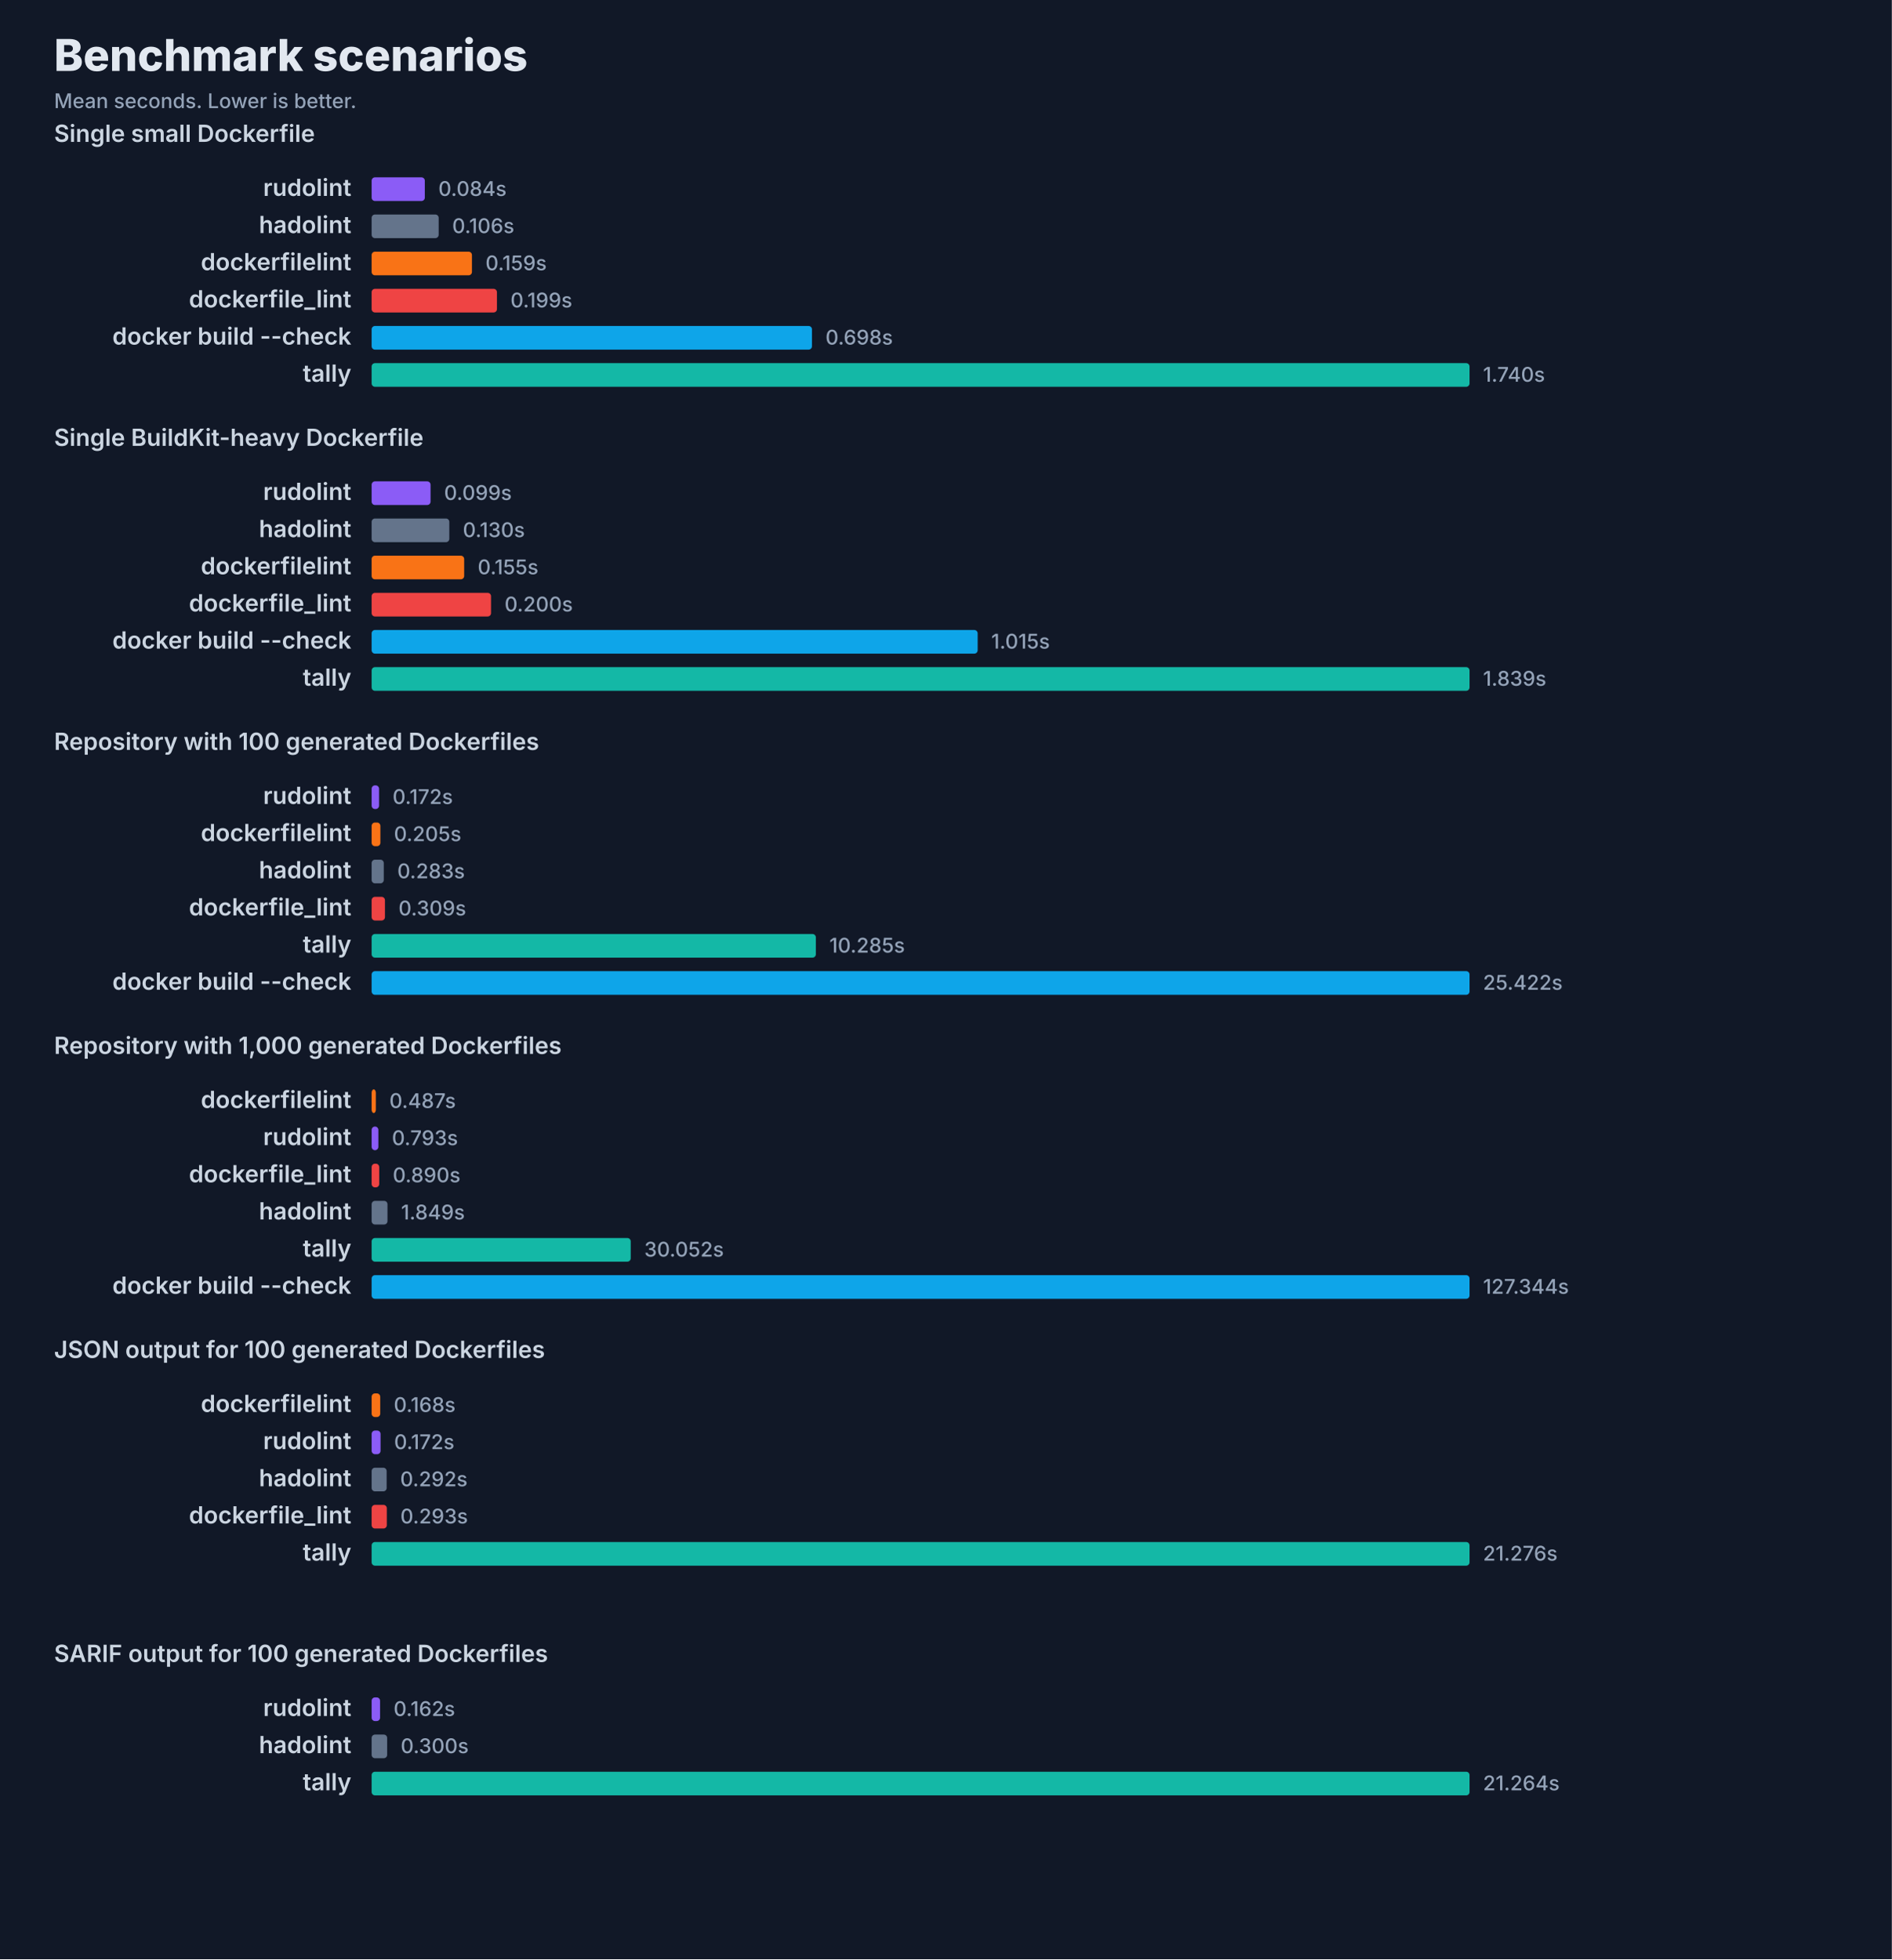
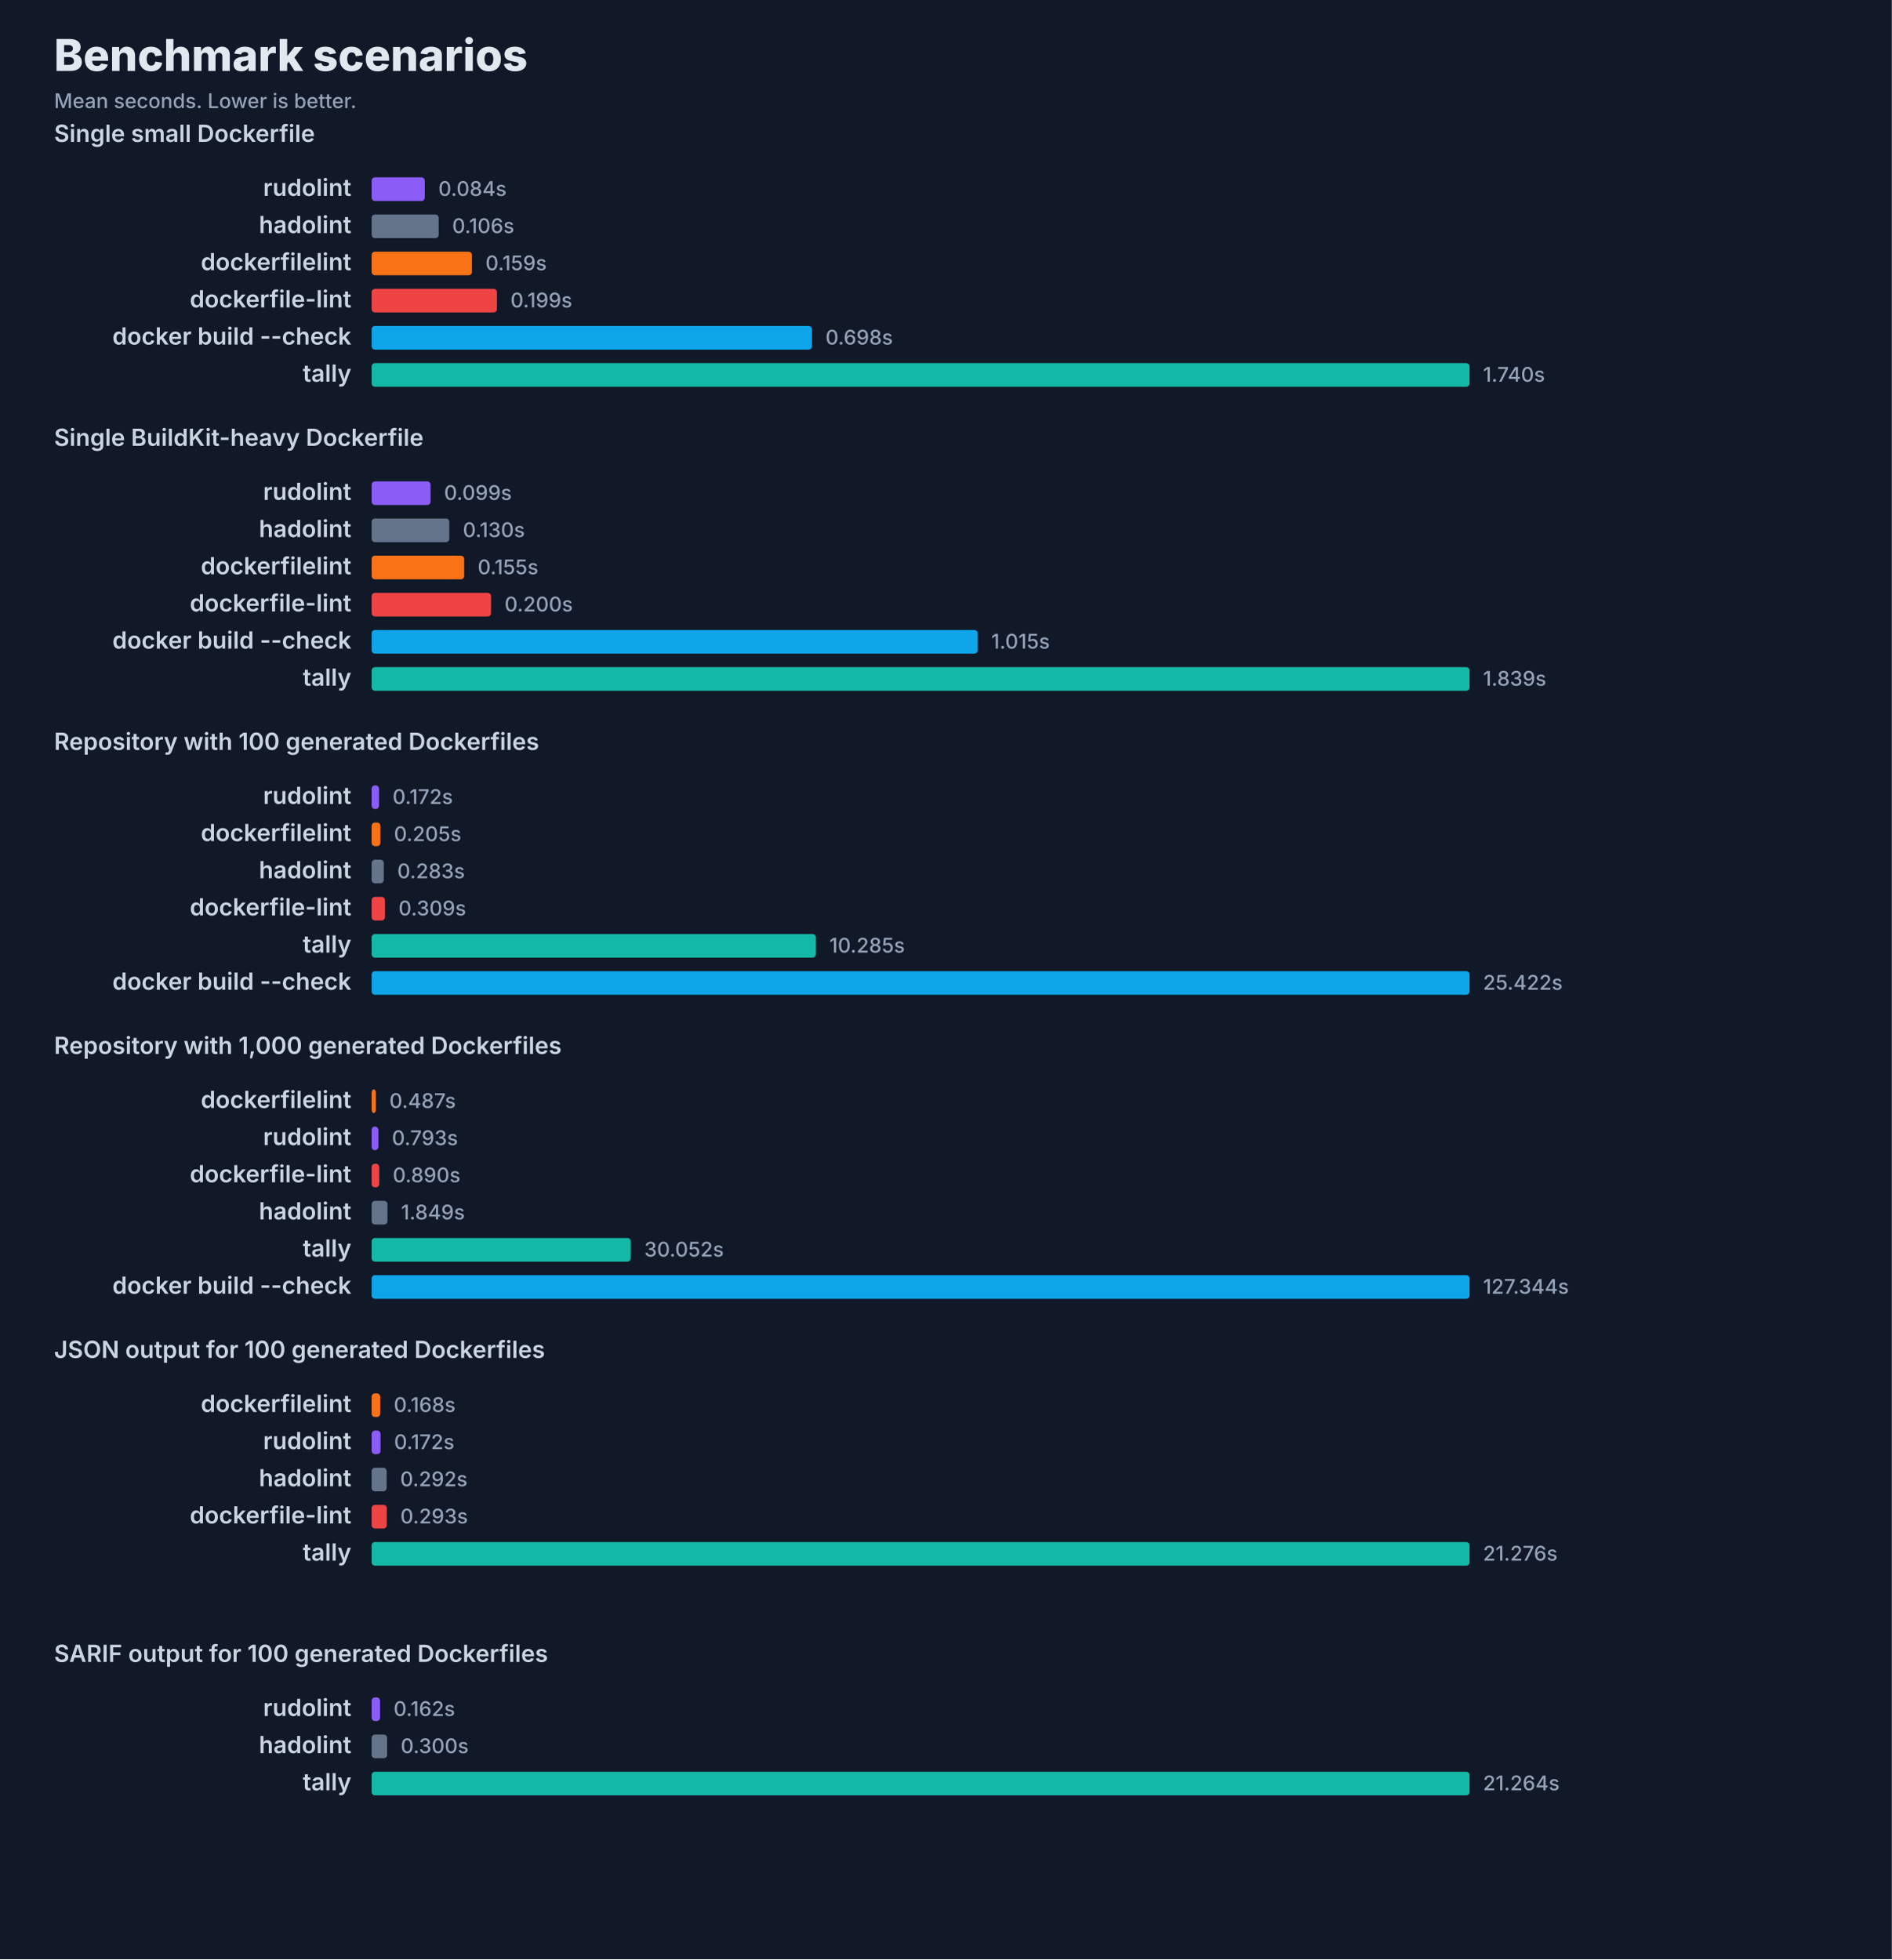
<svg xmlns="http://www.w3.org/2000/svg" width="1120" height="1160" viewBox="0 0 1120 1160" role="img" aria-labelledby="title desc">
  <style>text { fill: #cbd5e1; font: 600 14px ui-sans-serif, system-ui, -apple-system, BlinkMacSystemFont, "Segoe UI", sans-serif; }.small { fill: #94a3b8; font-size: 12px; font-weight: 500; }.title { fill: #e2e8f0; font-size: 26px; font-weight: 800; }</style>
  <rect width="100%" height="100%" fill="#111827" />
  <text class="title" x="32" y="42">Benchmark scenarios</text>
  <text class="small" x="32" y="64">Mean seconds. Lower is better.</text>
  <text x="32" y="84" fill="#e2e8f0">Single small Dockerfile</text>
  <text x="208" y="116" text-anchor="end">rudolint</text>
  <rect x="220" y="105" width="31.5" height="14" rx="2" fill="#8b5cf6" />
  <text class="small" x="259.5" y="116">0.084s</text>
  <text x="208" y="138" text-anchor="end">hadolint</text>
  <rect x="220" y="127" width="39.7" height="14" rx="2" fill="#64748b" />
  <text class="small" x="267.7" y="138">0.106s</text>
  <text x="208" y="160" text-anchor="end">dockerfilelint</text>
  <rect x="220" y="149" width="59.4" height="14" rx="2" fill="#f97316" />
  <text class="small" x="287.4" y="160">0.159s</text>
-   <text x="208" y="182" text-anchor="end">dockerfile_lint</text>
+   <text x="208" y="182" text-anchor="end">dockerfile-lint</text>
  <rect x="220" y="171" width="74.2" height="14" rx="2" fill="#ef4444" />
  <text class="small" x="302.2" y="182">0.199s</text>
  <text x="208" y="204" text-anchor="end">docker build --check</text>
  <rect x="220" y="193" width="260.7" height="14" rx="2" fill="#0ea5e9" />
  <text class="small" x="488.7" y="204">0.698s</text>
  <text x="208" y="226" text-anchor="end">tally</text>
  <rect x="220" y="215" width="650.0" height="14" rx="2" fill="#14b8a6" />
  <text class="small" x="878.0" y="226">1.740s</text>
  <text x="32" y="264" fill="#e2e8f0">Single BuildKit-heavy Dockerfile</text>
  <text x="208" y="296" text-anchor="end">rudolint</text>
  <rect x="220" y="285" width="34.9" height="14" rx="2" fill="#8b5cf6" />
  <text class="small" x="262.9" y="296">0.099s</text>
  <text x="208" y="318" text-anchor="end">hadolint</text>
  <rect x="220" y="307" width="46.0" height="14" rx="2" fill="#64748b" />
  <text class="small" x="274.0" y="318">0.130s</text>
  <text x="208" y="340" text-anchor="end">dockerfilelint</text>
  <rect x="220" y="329" width="54.8" height="14" rx="2" fill="#f97316" />
  <text class="small" x="282.8" y="340">0.155s</text>
-   <text x="208" y="362" text-anchor="end">dockerfile_lint</text>
+   <text x="208" y="362" text-anchor="end">dockerfile-lint</text>
  <rect x="220" y="351" width="70.7" height="14" rx="2" fill="#ef4444" />
  <text class="small" x="298.7" y="362">0.200s</text>
  <text x="208" y="384" text-anchor="end">docker build --check</text>
  <rect x="220" y="373" width="358.8" height="14" rx="2" fill="#0ea5e9" />
  <text class="small" x="586.8" y="384">1.015s</text>
  <text x="208" y="406" text-anchor="end">tally</text>
  <rect x="220" y="395" width="650.0" height="14" rx="2" fill="#14b8a6" />
  <text class="small" x="878.0" y="406">1.839s</text>
  <text x="32" y="444" fill="#e2e8f0">Repository with 100 generated Dockerfiles</text>
  <text x="208" y="476" text-anchor="end">rudolint</text>
  <rect x="220" y="465" width="4.4" height="14" rx="2" fill="#8b5cf6" />
  <text class="small" x="232.4" y="476">0.172s</text>
  <text x="208" y="498" text-anchor="end">dockerfilelint</text>
  <rect x="220" y="487" width="5.2" height="14" rx="2" fill="#f97316" />
  <text class="small" x="233.2" y="498">0.205s</text>
  <text x="208" y="520" text-anchor="end">hadolint</text>
  <rect x="220" y="509" width="7.2" height="14" rx="2" fill="#64748b" />
  <text class="small" x="235.2" y="520">0.283s</text>
-   <text x="208" y="542" text-anchor="end">dockerfile_lint</text>
+   <text x="208" y="542" text-anchor="end">dockerfile-lint</text>
  <rect x="220" y="531" width="7.9" height="14" rx="2" fill="#ef4444" />
  <text class="small" x="235.9" y="542">0.309s</text>
  <text x="208" y="564" text-anchor="end">tally</text>
  <rect x="220" y="553" width="263.0" height="14" rx="2" fill="#14b8a6" />
  <text class="small" x="491.0" y="564">10.285s</text>
  <text x="208" y="586" text-anchor="end">docker build --check</text>
  <rect x="220" y="575" width="650.0" height="14" rx="2" fill="#0ea5e9" />
  <text class="small" x="878.0" y="586">25.422s</text>
  <text x="32" y="624" fill="#e2e8f0">Repository with 1,000 generated Dockerfiles</text>
  <text x="208" y="656" text-anchor="end">dockerfilelint</text>
  <rect x="220" y="645" width="2.5" height="14" rx="2" fill="#f97316" />
  <text class="small" x="230.5" y="656">0.487s</text>
  <text x="208" y="678" text-anchor="end">rudolint</text>
  <rect x="220" y="667" width="4.0" height="14" rx="2" fill="#8b5cf6" />
  <text class="small" x="232.0" y="678">0.793s</text>
-   <text x="208" y="700" text-anchor="end">dockerfile_lint</text>
+   <text x="208" y="700" text-anchor="end">dockerfile-lint</text>
  <rect x="220" y="689" width="4.5" height="14" rx="2" fill="#ef4444" />
  <text class="small" x="232.5" y="700">0.890s</text>
  <text x="208" y="722" text-anchor="end">hadolint</text>
  <rect x="220" y="711" width="9.4" height="14" rx="2" fill="#64748b" />
  <text class="small" x="237.4" y="722">1.849s</text>
  <text x="208" y="744" text-anchor="end">tally</text>
  <rect x="220" y="733" width="153.4" height="14" rx="2" fill="#14b8a6" />
  <text class="small" x="381.4" y="744">30.052s</text>
  <text x="208" y="766" text-anchor="end">docker build --check</text>
  <rect x="220" y="755" width="650.0" height="14" rx="2" fill="#0ea5e9" />
  <text class="small" x="878.0" y="766">127.344s</text>
  <text x="32" y="804" fill="#e2e8f0">JSON output for 100 generated Dockerfiles</text>
  <text x="208" y="836" text-anchor="end">dockerfilelint</text>
  <rect x="220" y="825" width="5.1" height="14" rx="2" fill="#f97316" />
  <text class="small" x="233.1" y="836">0.168s</text>
  <text x="208" y="858" text-anchor="end">rudolint</text>
  <rect x="220" y="847" width="5.3" height="14" rx="2" fill="#8b5cf6" />
  <text class="small" x="233.3" y="858">0.172s</text>
  <text x="208" y="880" text-anchor="end">hadolint</text>
  <rect x="220" y="869" width="8.9" height="14" rx="2" fill="#64748b" />
  <text class="small" x="236.9" y="880">0.292s</text>
-   <text x="208" y="902" text-anchor="end">dockerfile_lint</text>
+   <text x="208" y="902" text-anchor="end">dockerfile-lint</text>
  <rect x="220" y="891" width="9.0" height="14" rx="2" fill="#ef4444" />
  <text class="small" x="237.0" y="902">0.293s</text>
  <text x="208" y="924" text-anchor="end">tally</text>
  <rect x="220" y="913" width="650.0" height="14" rx="2" fill="#14b8a6" />
  <text class="small" x="878.0" y="924">21.276s</text>
  <text x="32" y="984" fill="#e2e8f0">SARIF output for 100 generated Dockerfiles</text>
  <text x="208" y="1016" text-anchor="end">rudolint</text>
  <rect x="220" y="1005" width="5.0" height="14" rx="2" fill="#8b5cf6" />
  <text class="small" x="233.0" y="1016">0.162s</text>
  <text x="208" y="1038" text-anchor="end">hadolint</text>
  <rect x="220" y="1027" width="9.2" height="14" rx="2" fill="#64748b" />
  <text class="small" x="237.2" y="1038">0.300s</text>
  <text x="208" y="1060" text-anchor="end">tally</text>
  <rect x="220" y="1049" width="650.0" height="14" rx="2" fill="#14b8a6" />
  <text class="small" x="878.0" y="1060">21.264s</text>
</svg>
